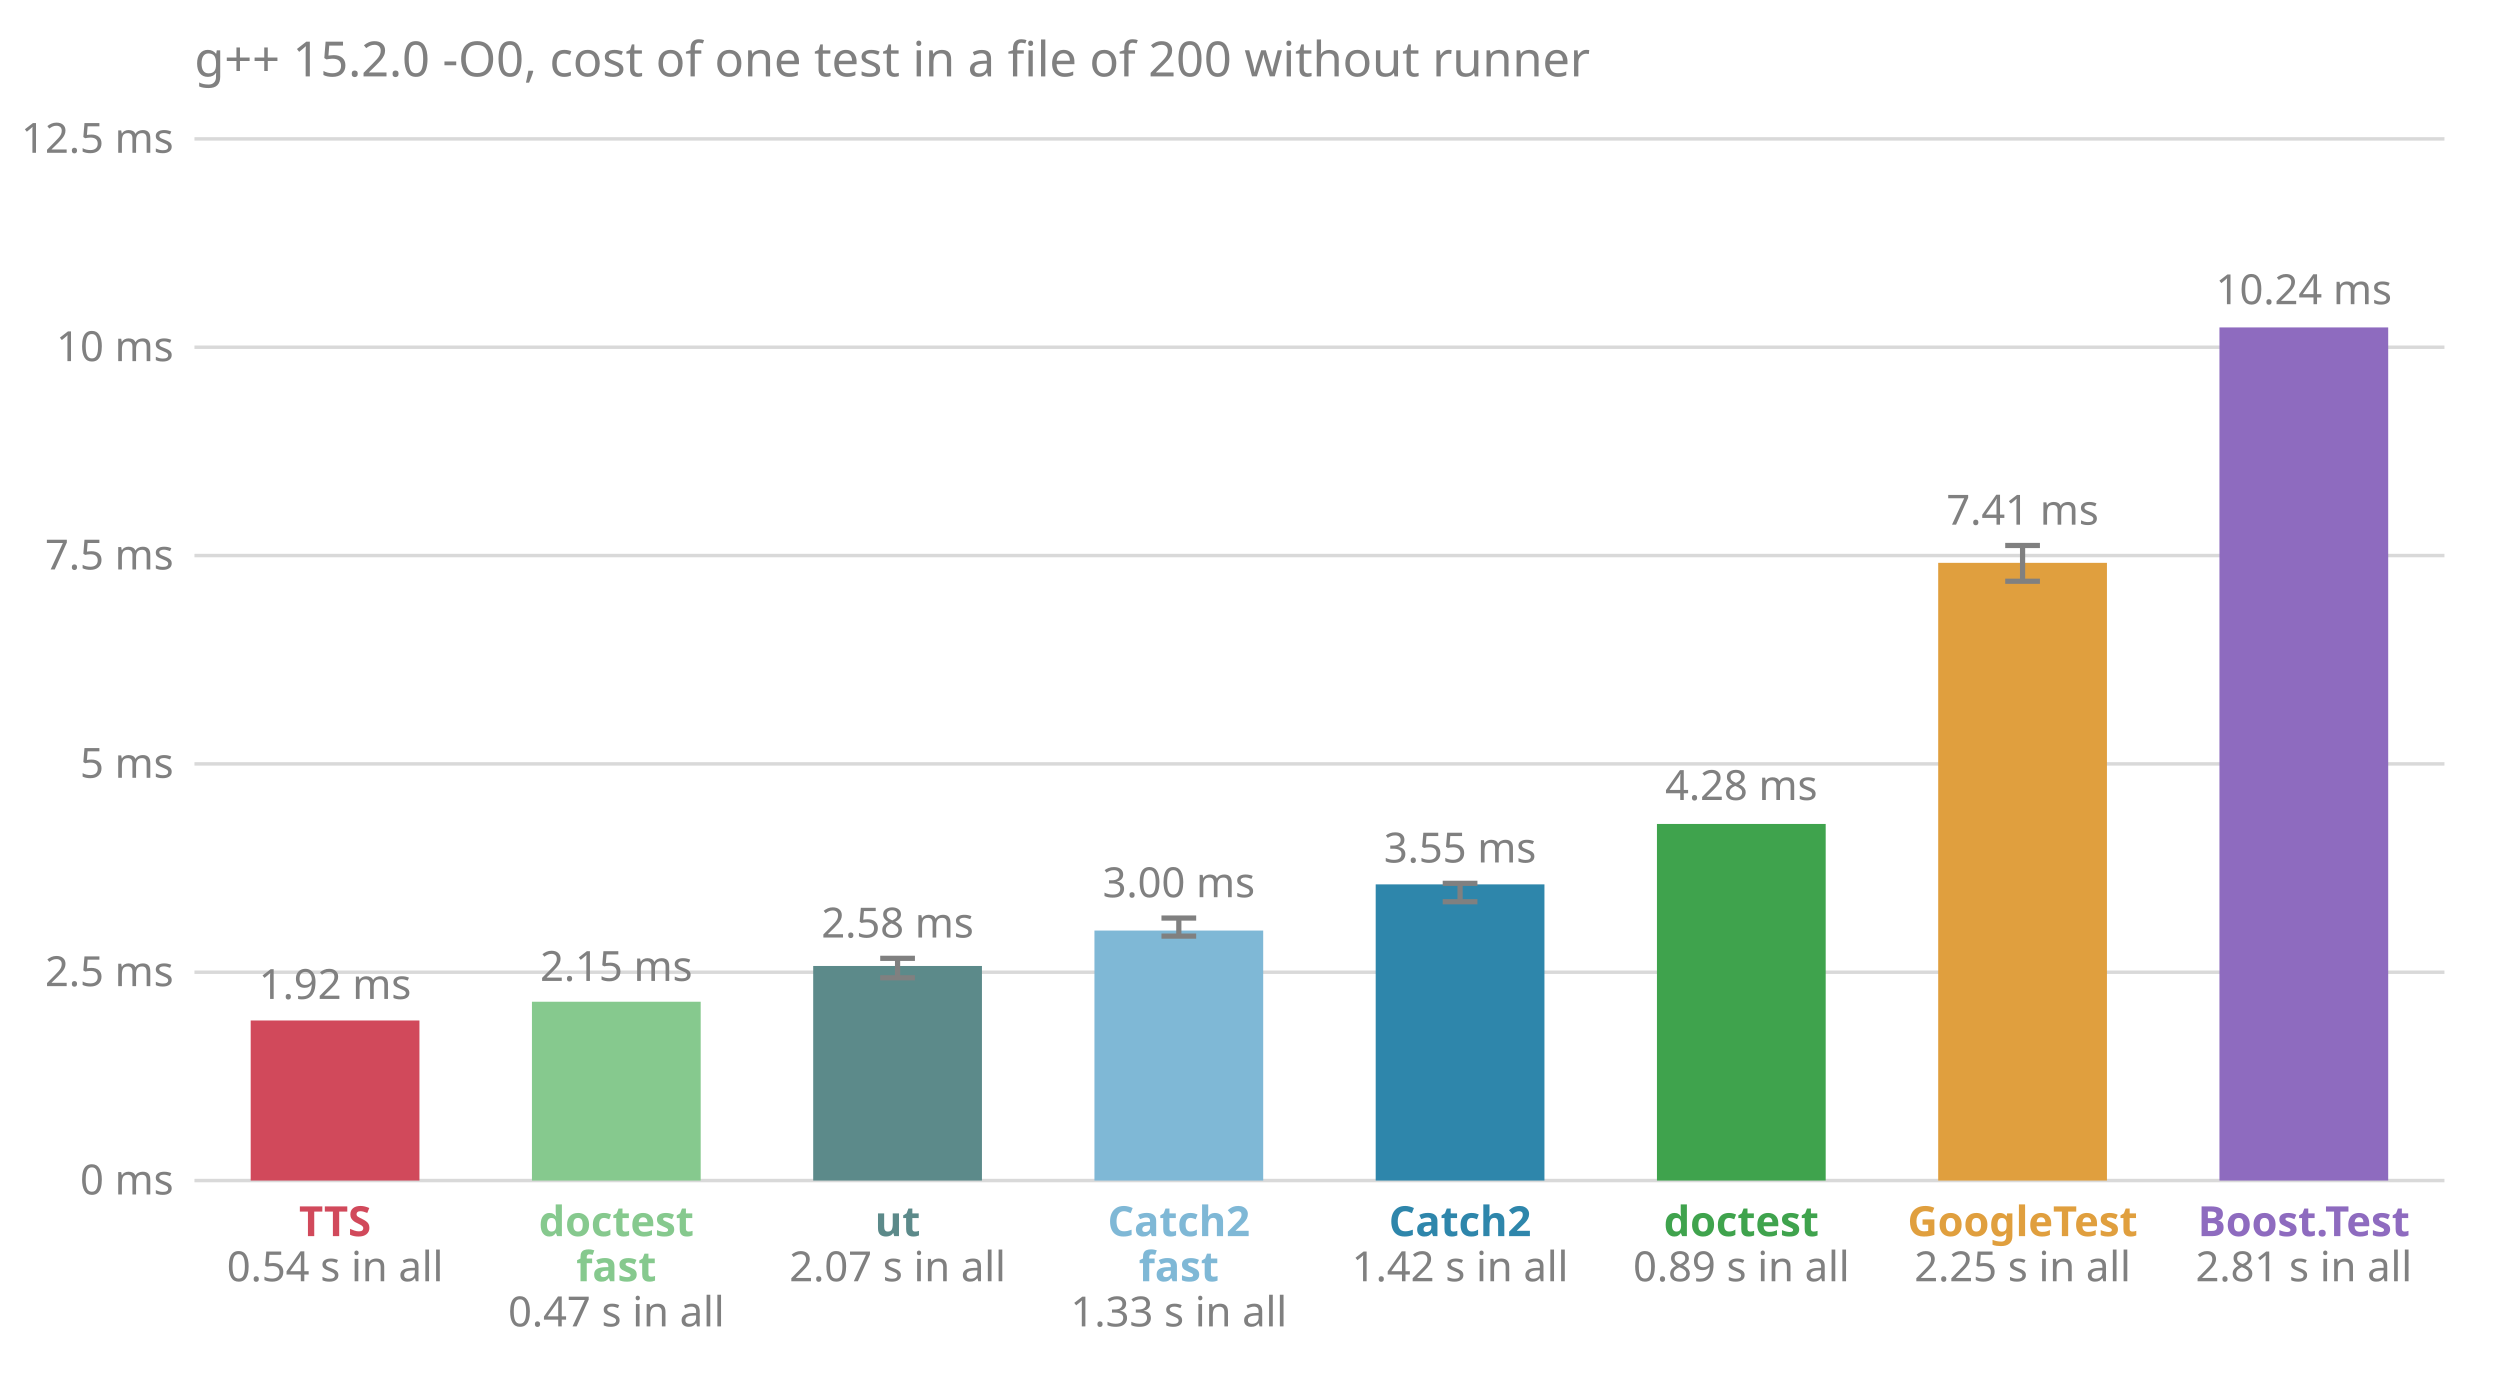
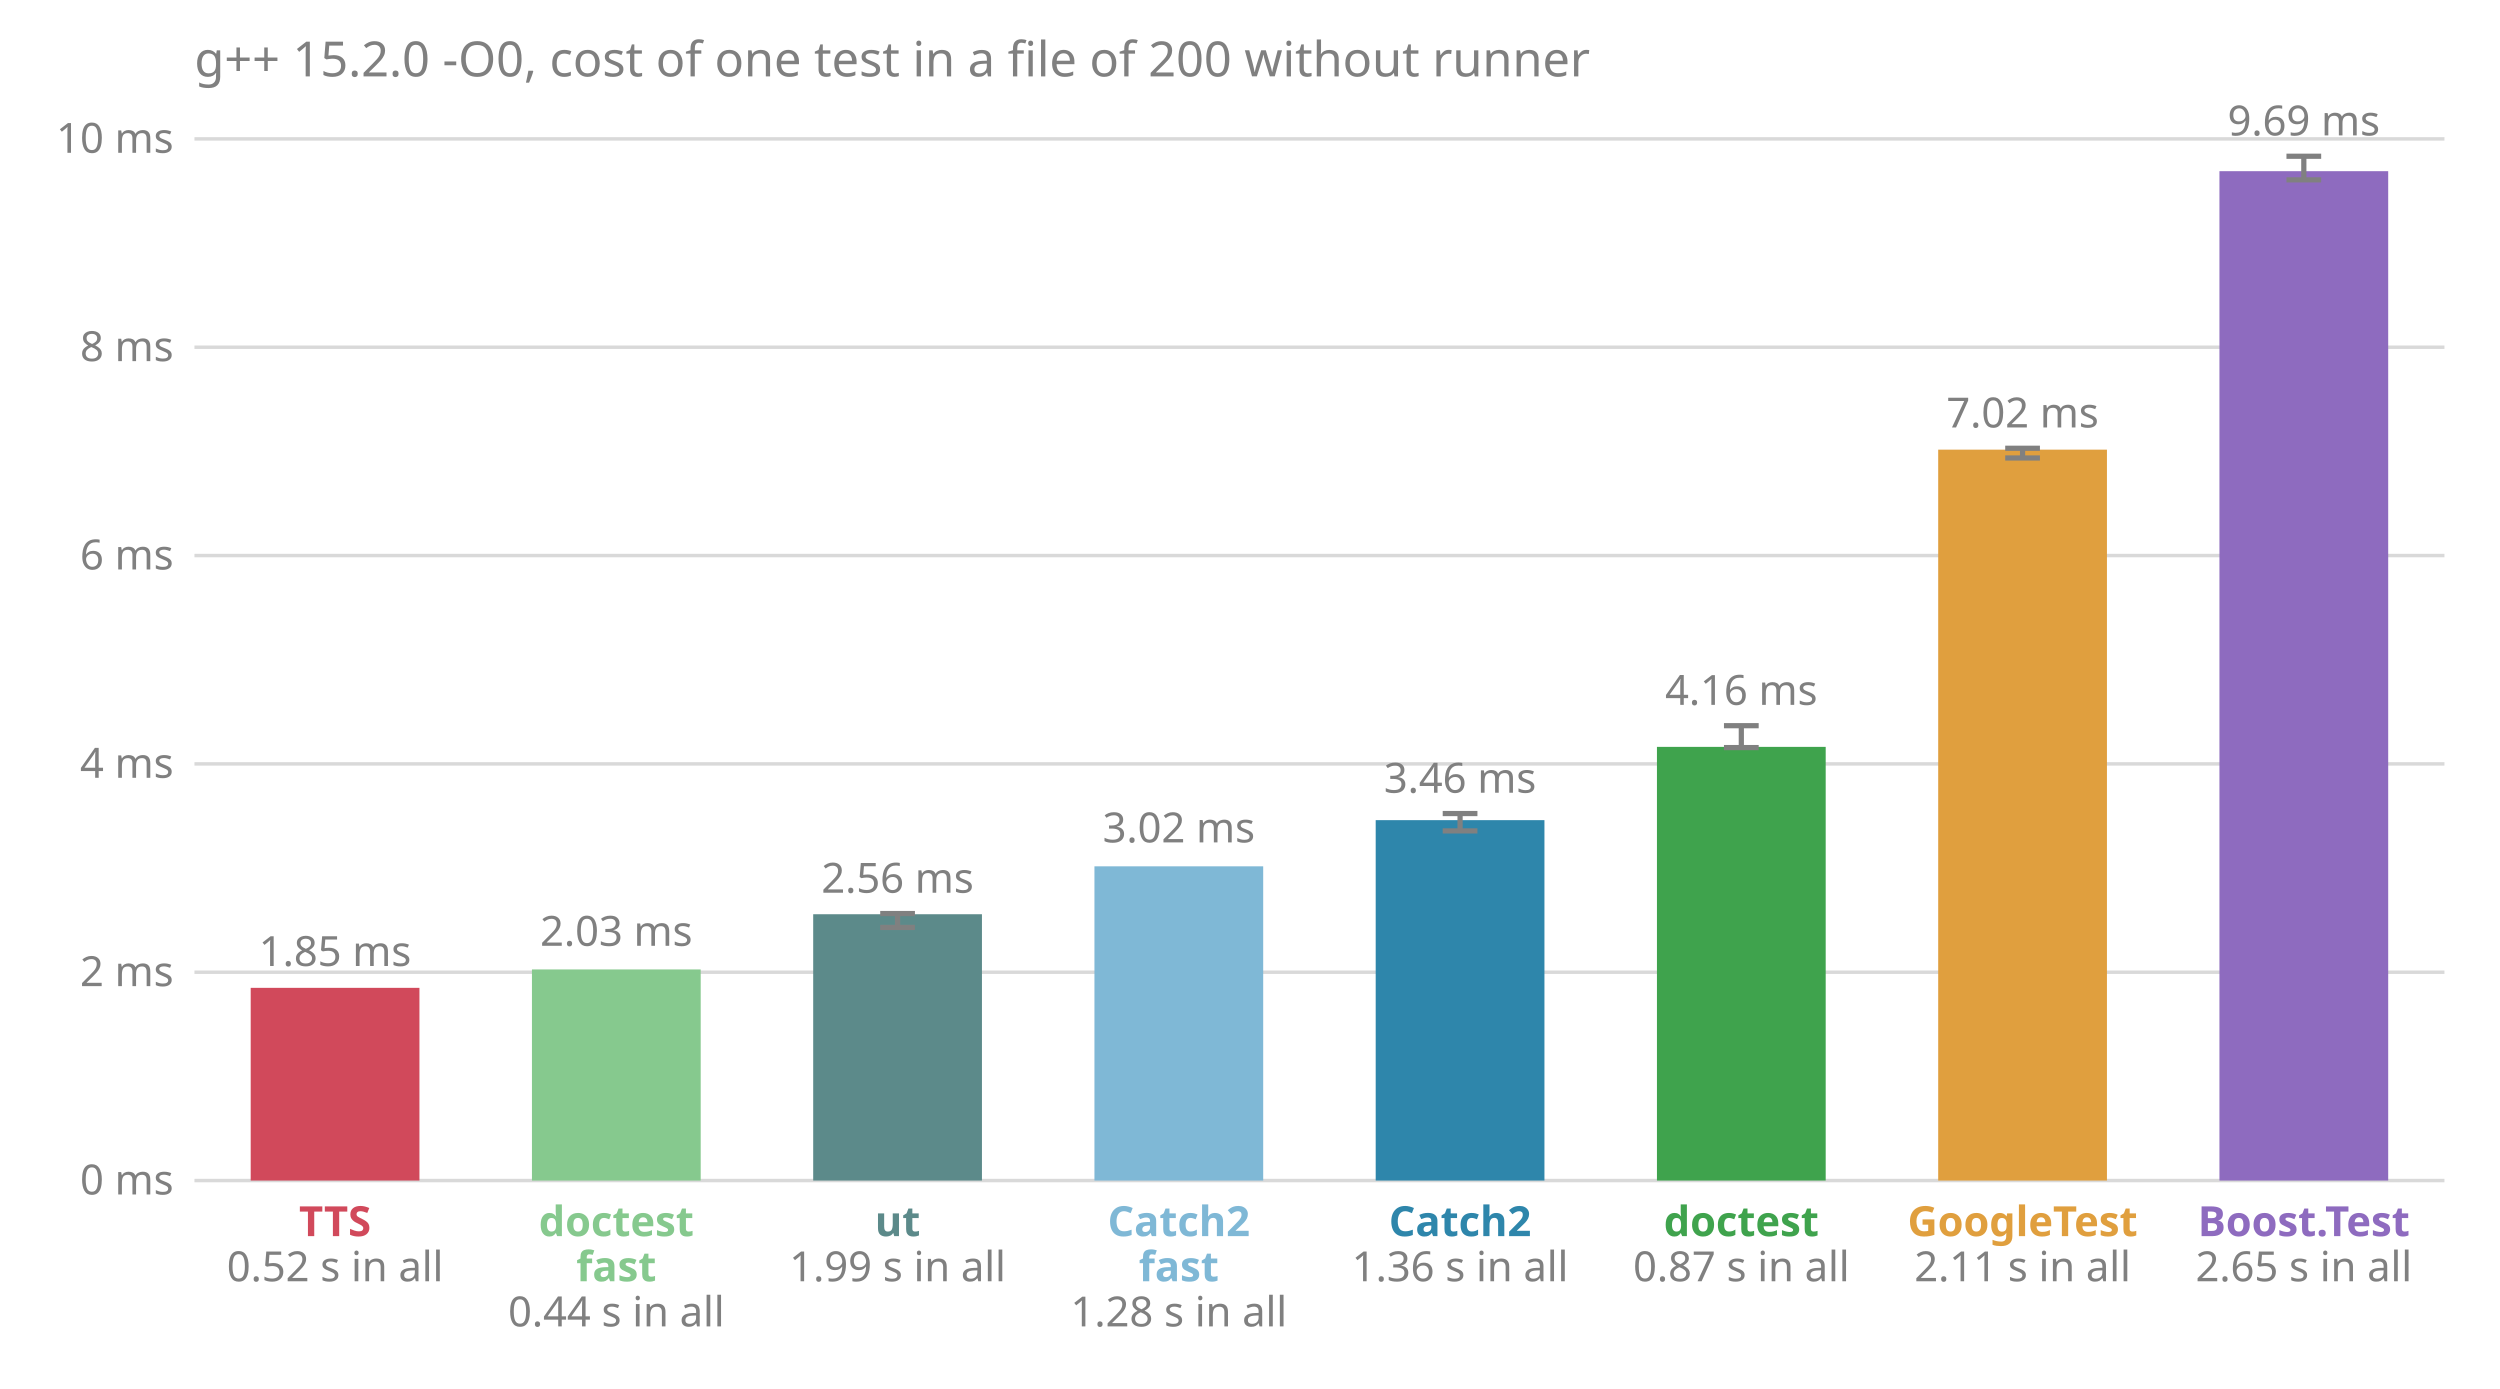
<svg xmlns="http://www.w3.org/2000/svg" viewBox="0 0 720 400" font-family="sans-serif" font-size="12">
  <text x="56.0" y="22.0" fill="#808080" font-size="14">g++ 15.2.0 -O0, cost of one test in a file of 200 without runner</text>
  <line x1="56.0" x2="704.0" y1="340.0" y2="340.0" stroke="#808080" stroke-opacity="0.3" />
  <text x="50.0" y="344.0" fill="#808080" text-anchor="end">0 ms</text>
  <line x1="56.0" x2="704.0" y1="280.0" y2="280.0" stroke="#808080" stroke-opacity="0.3" />
-   <text x="50.0" y="284.0" fill="#808080" text-anchor="end">2.5 ms</text>
+   <text x="50.0" y="284.0" fill="#808080" text-anchor="end">2 ms</text>
  <line x1="56.0" x2="704.0" y1="220.0" y2="220.0" stroke="#808080" stroke-opacity="0.3" />
-   <text x="50.0" y="224.0" fill="#808080" text-anchor="end">5 ms</text>
+   <text x="50.0" y="224.0" fill="#808080" text-anchor="end">4 ms</text>
  <line x1="56.0" x2="704.0" y1="160.0" y2="160.0" stroke="#808080" stroke-opacity="0.3" />
-   <text x="50.0" y="164.0" fill="#808080" text-anchor="end">7.5 ms</text>
+   <text x="50.0" y="164.0" fill="#808080" text-anchor="end">6 ms</text>
  <line x1="56.0" x2="704.0" y1="100.0" y2="100.0" stroke="#808080" stroke-opacity="0.3" />
-   <text x="50.0" y="104.0" fill="#808080" text-anchor="end">10 ms</text>
+   <text x="50.0" y="104.0" fill="#808080" text-anchor="end">8 ms</text>
  <line x1="56.0" x2="704.0" y1="40.0" y2="40.0" stroke="#808080" stroke-opacity="0.3" />
-   <text x="50.0" y="44.0" fill="#808080" text-anchor="end">12.5 ms</text>
-   <rect x="72.2" y="293.9" width="48.6" height="46.1" fill="#d1495b" />
-   <text x="96.5" y="287.7" fill="#808080" text-anchor="middle">1.92 ms</text>
+   <text x="50.0" y="44.0" fill="#808080" text-anchor="end">10 ms</text>
+   <rect x="72.2" y="284.5" width="48.6" height="55.5" fill="#d1495b" />
+   <text x="96.5" y="278.2" fill="#808080" text-anchor="middle">1.85 ms</text>
  <text x="96.5" y="356.0" fill="#d1495b" font-weight="bold" text-anchor="middle">TTS</text>
-   <text x="96.5" y="369.0" fill="#808080" text-anchor="middle">0.54 s in all</text>
-   <rect x="153.2" y="288.5" width="48.6" height="51.5" fill="#86c98e" />
-   <text x="177.5" y="282.5" fill="#808080" text-anchor="middle">2.15 ms</text>
+   <text x="96.5" y="369.0" fill="#808080" text-anchor="middle">0.52 s in all</text>
+   <rect x="153.2" y="279.2" width="48.6" height="60.8" fill="#86c98e" />
+   <text x="177.5" y="272.4" fill="#808080" text-anchor="middle">2.03 ms</text>
  <text x="177.5" y="356.0" fill="#86c98e" font-weight="bold" text-anchor="middle">doctest</text>
  <text x="177.5" y="369.0" fill="#86c98e" font-weight="bold" text-anchor="middle">fast</text>
-   <text x="177.5" y="382.0" fill="#808080" text-anchor="middle">0.47 s in all</text>
-   <rect x="234.2" y="278.2" width="48.6" height="61.8" fill="#5c8a8a" />
-   <line x1="258.5" x2="258.5" y1="281.6" y2="276.0" stroke="#808080" stroke-width="1.5" />
-   <line x1="253.5" x2="263.5" y1="281.6" y2="281.6" stroke="#808080" stroke-width="1.5" />
-   <line x1="253.5" x2="263.5" y1="276.0" y2="276.0" stroke="#808080" stroke-width="1.5" />
-   <text x="258.5" y="270.0" fill="#808080" text-anchor="middle">2.58 ms</text>
+   <text x="177.5" y="382.0" fill="#808080" text-anchor="middle">0.44 s in all</text>
+   <rect x="234.2" y="263.3" width="48.6" height="76.7" fill="#5c8a8a" />
+   <line x1="258.5" x2="258.5" y1="267.1" y2="263.1" stroke="#808080" stroke-width="1.5" />
+   <line x1="253.5" x2="263.5" y1="267.1" y2="267.1" stroke="#808080" stroke-width="1.5" />
+   <line x1="253.5" x2="263.5" y1="263.1" y2="263.1" stroke="#808080" stroke-width="1.5" />
+   <text x="258.5" y="257.1" fill="#808080" text-anchor="middle">2.56 ms</text>
  <text x="258.5" y="356.0" fill="#5c8a8a" font-weight="bold" text-anchor="middle">ut</text>
-   <text x="258.5" y="369.0" fill="#808080" text-anchor="middle">2.07 s in all</text>
-   <rect x="315.2" y="268.0" width="48.6" height="72.0" fill="#7fb8d6" />
-   <line x1="339.5" x2="339.5" y1="269.6" y2="264.4" stroke="#808080" stroke-width="1.5" />
-   <line x1="334.5" x2="344.5" y1="269.6" y2="269.6" stroke="#808080" stroke-width="1.5" />
-   <line x1="334.5" x2="344.5" y1="264.4" y2="264.4" stroke="#808080" stroke-width="1.5" />
-   <text x="339.5" y="258.4" fill="#808080" text-anchor="middle">3.00 ms</text>
+   <text x="258.5" y="369.0" fill="#808080" text-anchor="middle">1.99 s in all</text>
+   <rect x="315.2" y="249.5" width="48.6" height="90.5" fill="#7fb8d6" />
+   <text x="339.5" y="242.6" fill="#808080" text-anchor="middle">3.02 ms</text>
  <text x="339.5" y="356.0" fill="#7fb8d6" font-weight="bold" text-anchor="middle">Catch2</text>
  <text x="339.5" y="369.0" fill="#7fb8d6" font-weight="bold" text-anchor="middle">fast</text>
-   <text x="339.5" y="382.0" fill="#808080" text-anchor="middle">1.33 s in all</text>
-   <rect x="396.2" y="254.7" width="48.6" height="85.3" fill="#2e86ab" />
-   <line x1="420.5" x2="420.5" y1="259.7" y2="254.4" stroke="#808080" stroke-width="1.5" />
-   <line x1="415.5" x2="425.5" y1="259.7" y2="259.7" stroke="#808080" stroke-width="1.5" />
-   <line x1="415.5" x2="425.5" y1="254.4" y2="254.4" stroke="#808080" stroke-width="1.5" />
-   <text x="420.5" y="248.4" fill="#808080" text-anchor="middle">3.55 ms</text>
+   <text x="339.5" y="382.0" fill="#808080" text-anchor="middle">1.28 s in all</text>
+   <rect x="396.2" y="236.2" width="48.6" height="103.8" fill="#2e86ab" />
+   <line x1="420.5" x2="420.5" y1="239.3" y2="234.3" stroke="#808080" stroke-width="1.5" />
+   <line x1="415.5" x2="425.5" y1="239.3" y2="239.3" stroke="#808080" stroke-width="1.5" />
+   <line x1="415.5" x2="425.5" y1="234.3" y2="234.3" stroke="#808080" stroke-width="1.5" />
+   <text x="420.5" y="228.3" fill="#808080" text-anchor="middle">3.46 ms</text>
  <text x="420.5" y="356.0" fill="#2e86ab" font-weight="bold" text-anchor="middle">Catch2</text>
-   <text x="420.5" y="369.0" fill="#808080" text-anchor="middle">1.42 s in all</text>
-   <rect x="477.2" y="237.3" width="48.6" height="102.7" fill="#3fa34d" />
-   <text x="501.5" y="230.4" fill="#808080" text-anchor="middle">4.28 ms</text>
+   <text x="420.5" y="369.0" fill="#808080" text-anchor="middle">1.36 s in all</text>
+   <rect x="477.2" y="215.1" width="48.6" height="124.9" fill="#3fa34d" />
+   <line x1="501.5" x2="501.5" y1="215.3" y2="209.0" stroke="#808080" stroke-width="1.5" />
+   <line x1="496.5" x2="506.5" y1="215.3" y2="215.3" stroke="#808080" stroke-width="1.5" />
+   <line x1="496.5" x2="506.5" y1="209.0" y2="209.0" stroke="#808080" stroke-width="1.5" />
+   <text x="501.5" y="203.0" fill="#808080" text-anchor="middle">4.16 ms</text>
  <text x="501.5" y="356.0" fill="#3fa34d" font-weight="bold" text-anchor="middle">doctest</text>
-   <text x="501.5" y="369.0" fill="#808080" text-anchor="middle">0.89 s in all</text>
-   <rect x="558.2" y="162.1" width="48.6" height="177.9" fill="#e09f3e" />
-   <line x1="582.5" x2="582.5" y1="167.4" y2="157.1" stroke="#808080" stroke-width="1.5" />
-   <line x1="577.5" x2="587.5" y1="167.4" y2="167.4" stroke="#808080" stroke-width="1.5" />
-   <line x1="577.5" x2="587.5" y1="157.1" y2="157.1" stroke="#808080" stroke-width="1.5" />
-   <text x="582.5" y="151.1" fill="#808080" text-anchor="middle">7.41 ms</text>
+   <text x="501.5" y="369.0" fill="#808080" text-anchor="middle">0.87 s in all</text>
+   <rect x="558.2" y="129.5" width="48.6" height="210.5" fill="#e09f3e" />
+   <line x1="582.5" x2="582.5" y1="131.9" y2="129.1" stroke="#808080" stroke-width="1.5" />
+   <line x1="577.5" x2="587.5" y1="131.9" y2="131.9" stroke="#808080" stroke-width="1.5" />
+   <line x1="577.5" x2="587.5" y1="129.1" y2="129.1" stroke="#808080" stroke-width="1.5" />
+   <text x="582.5" y="123.1" fill="#808080" text-anchor="middle">7.02 ms</text>
  <text x="582.5" y="356.0" fill="#e09f3e" font-weight="bold" text-anchor="middle">GoogleTest</text>
-   <text x="582.5" y="369.0" fill="#808080" text-anchor="middle">2.25 s in all</text>
-   <rect x="639.2" y="94.3" width="48.6" height="245.7" fill="#8e6bbf" />
-   <text x="663.5" y="87.6" fill="#808080" text-anchor="middle">10.24 ms</text>
+   <text x="582.5" y="369.0" fill="#808080" text-anchor="middle">2.11 s in all</text>
+   <rect x="639.2" y="49.3" width="48.6" height="290.7" fill="#8e6bbf" />
+   <line x1="663.5" x2="663.5" y1="51.8" y2="45.0" stroke="#808080" stroke-width="1.5" />
+   <line x1="658.5" x2="668.5" y1="51.8" y2="51.8" stroke="#808080" stroke-width="1.5" />
+   <line x1="658.5" x2="668.5" y1="45.0" y2="45.0" stroke="#808080" stroke-width="1.5" />
+   <text x="663.5" y="39.0" fill="#808080" text-anchor="middle">9.69 ms</text>
  <text x="663.5" y="356.0" fill="#8e6bbf" font-weight="bold" text-anchor="middle">Boost.Test</text>
-   <text x="663.5" y="369.0" fill="#808080" text-anchor="middle">2.81 s in all</text>
+   <text x="663.5" y="369.0" fill="#808080" text-anchor="middle">2.65 s in all</text>
</svg>
